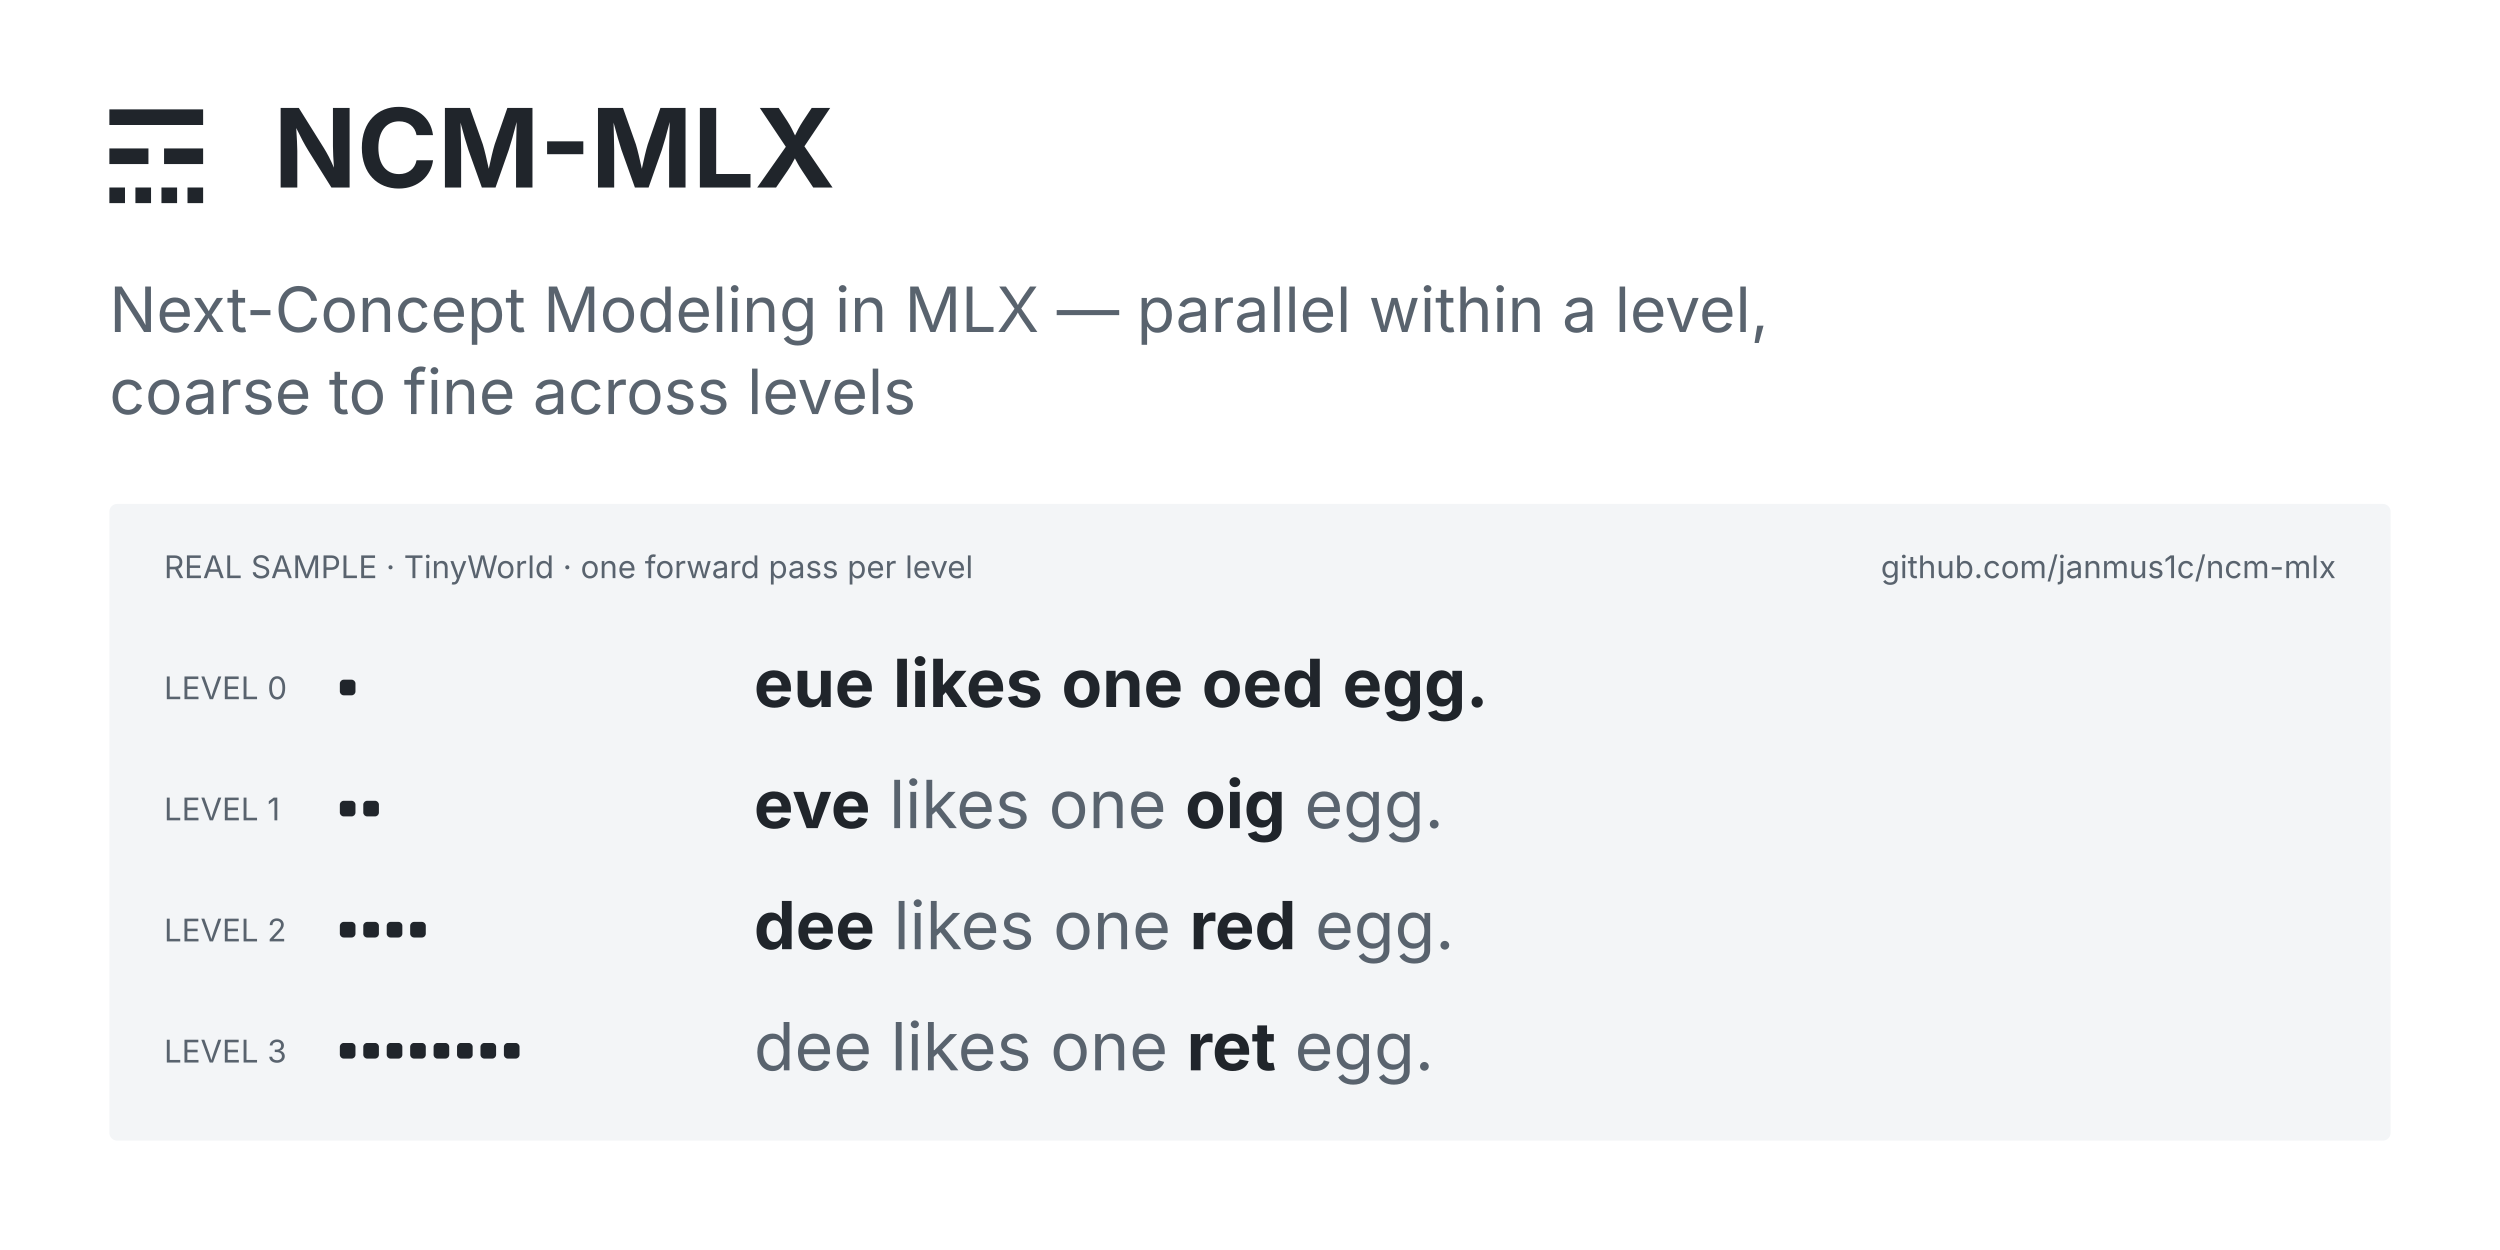
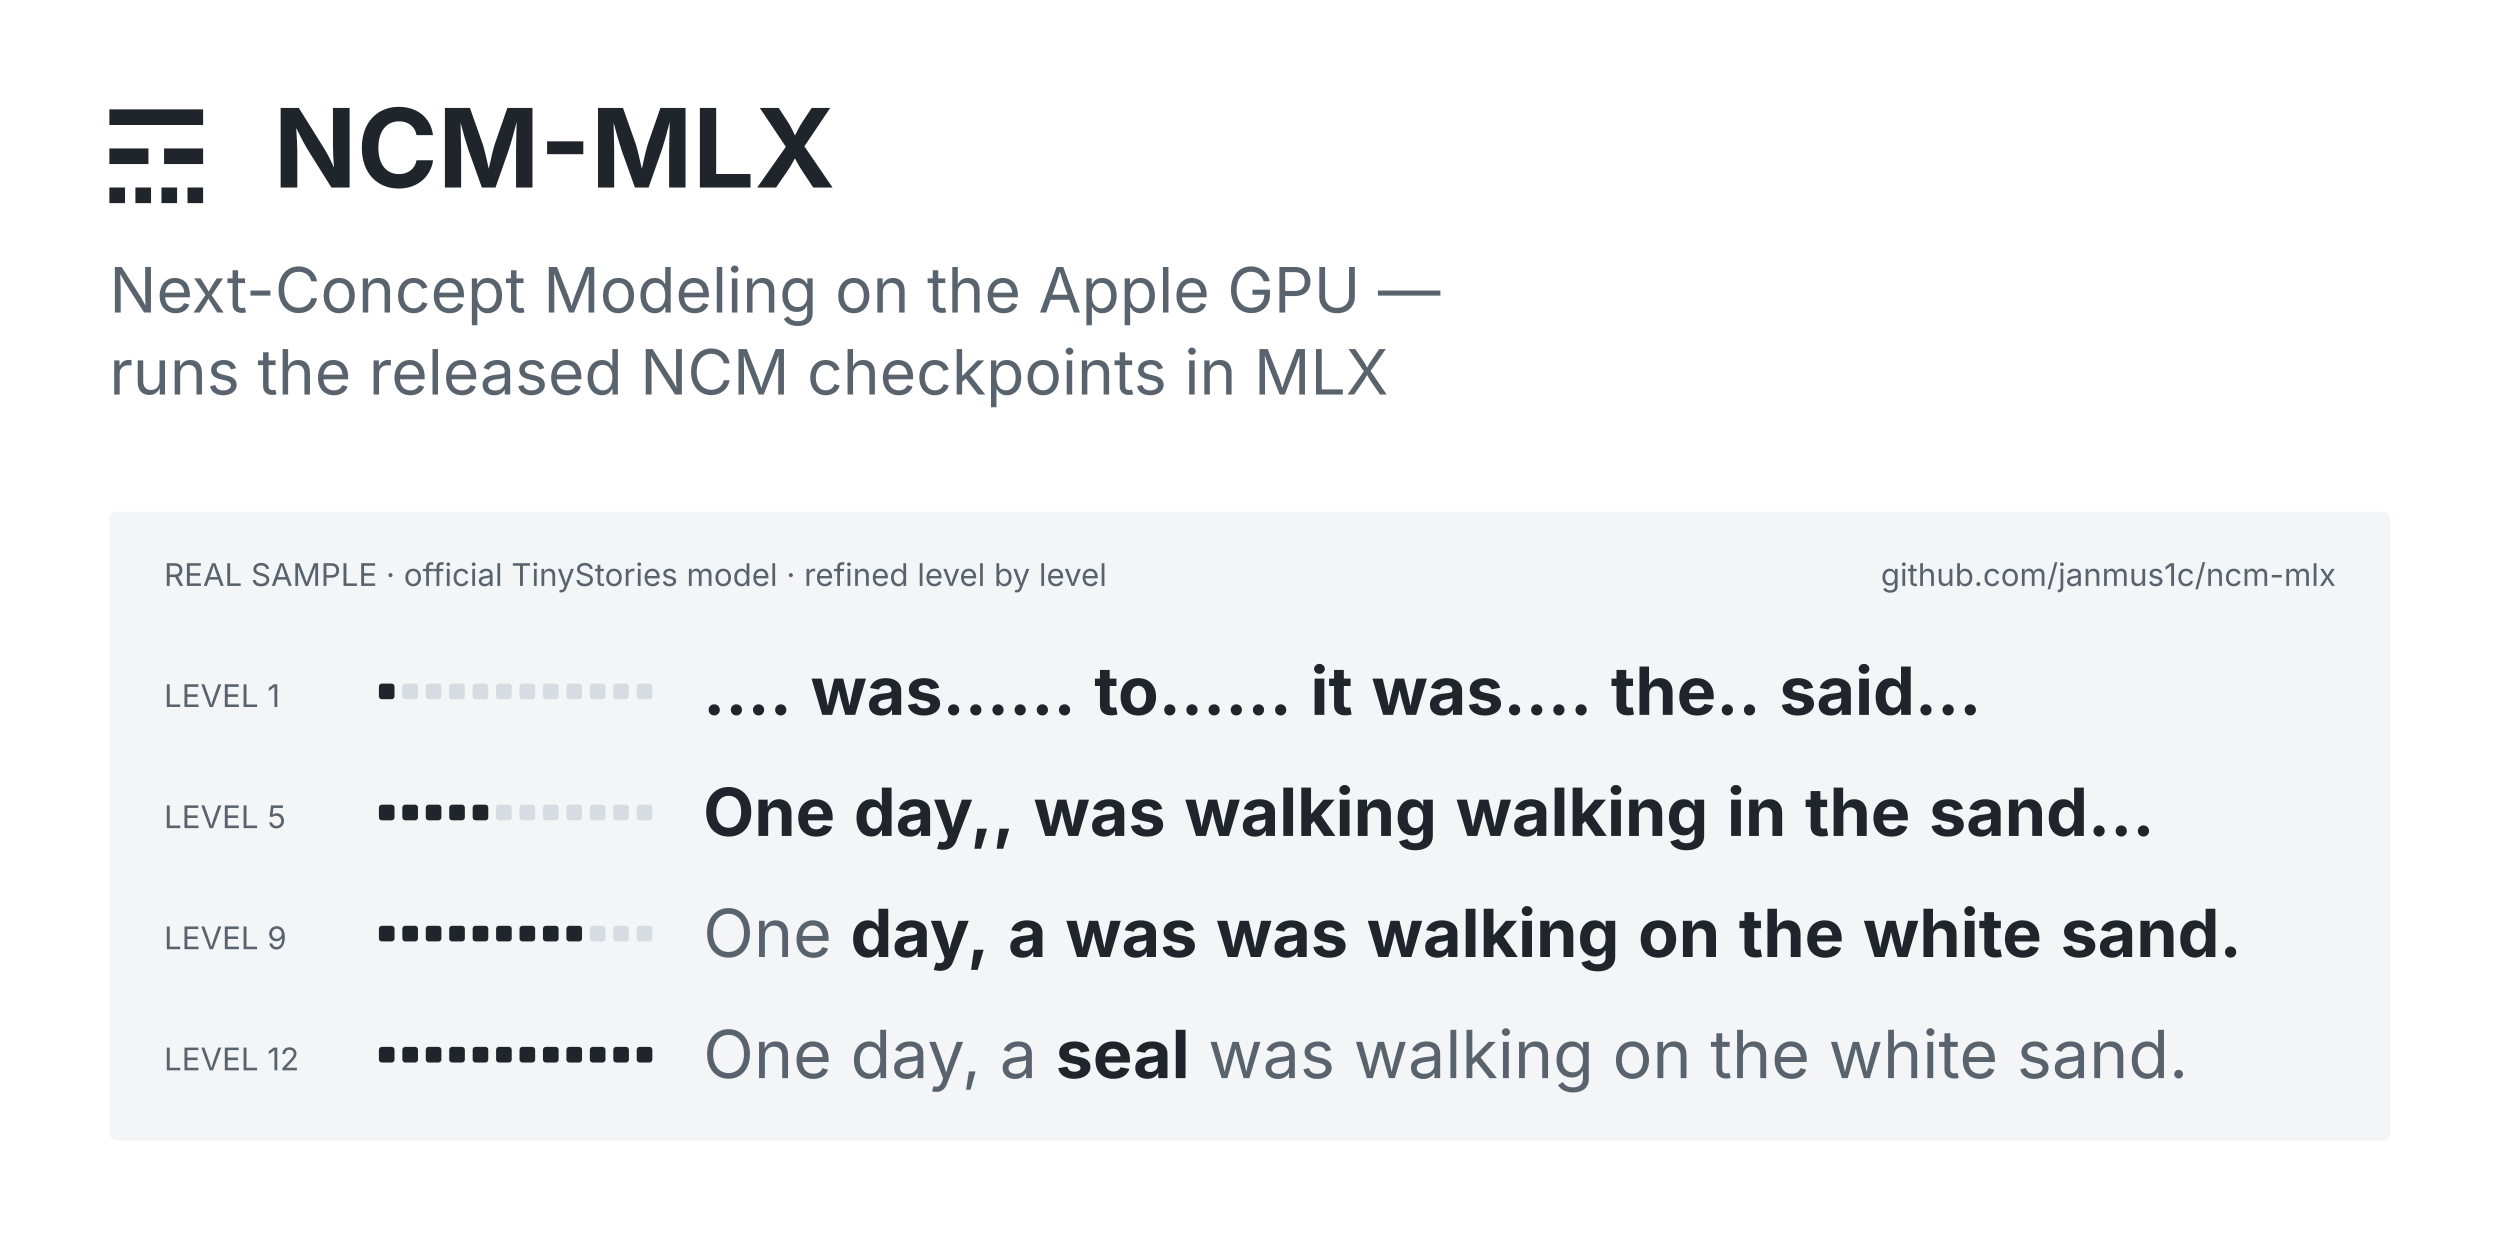
<svg xmlns="http://www.w3.org/2000/svg" viewBox="0 0 1280 640" width="1280" height="640" role="img" aria-labelledby="title description">
  <rect width="1280" height="640" fill="#ffffff" />
  <g font-family="Inter, Helvetica Neue, Arial, sans-serif" fill="#20252b">
    <g transform="translate(48 48) scale(2)">
      <path fill="#20252b" d="M4 4h24v4H4zm0 10h10v4H4zm14 0h10v4H18zM4 24h4v4H4zm6.667 0h4v4h-4zm6.666 0h4v4h-4zM24 24h4v4h-4z" />
    </g>
    <text x="140" y="96" font-size="56" font-weight="700">NCM-MLX</text>
-     <text x="56" y="170" font-size="32" fill="#59636e">Next-Concept Modeling in MLX — parallel within a level,</text>
-     <text x="56" y="212" font-size="32" fill="#59636e">coarse to fine across levels</text>
-     <rect x="56" y="258" width="1168" height="326" rx="4" fill="#f3f5f7" />
-     <text x="84" y="296" font-size="16" fill="#59636e">REAL SAMPLE · TinyWorld · one forward pass per level</text>
-     <text x="1196" y="296" font-size="16" fill="#59636e" text-anchor="end">github.com/janmus1c/ncm-mlx</text>
-     <text x="84" y="358" font-size="16" fill="#59636e">LEVEL 0</text>
-     <rect x="174" y="348" width="8" height="8" rx="2" fill="#20252b" />
-     <text x="386" y="362" font-size="34">
-       <tspan fill="#20252b" font-weight="650">eue</tspan>
-       <tspan fill="#20252b" font-weight="650">likes</tspan>
-       <tspan fill="#20252b" font-weight="650">one</tspan>
-       <tspan fill="#20252b" font-weight="650">oed</tspan>
-       <tspan fill="#20252b" font-weight="650">egg.</tspan>
+     <text x="56" y="160" font-size="32" fill="#59636e">Next-Concept Modeling on the Apple GPU —</text>
+     <text x="56" y="202" font-size="32" fill="#59636e">runs the released NCM checkpoints in MLX</text>
+     <rect x="56" y="262" width="1168" height="322" rx="4" fill="#f3f5f7" />
+     <text x="84" y="300" font-size="16" fill="#59636e">REAL SAMPLE · official TinyStories model · refined level by level</text>
+     <text x="1196" y="300" font-size="16" fill="#59636e" text-anchor="end">github.com/janmus1c/ncm-mlx</text>
+     <text x="84" y="362" font-size="16" fill="#59636e">LEVEL 1</text>
+     <rect x="194" y="350" width="8" height="8" rx="1.5" fill="#20252b" />
+     <rect x="206" y="350" width="8" height="8" rx="1.5" fill="#d6dce2" />
+     <rect x="218" y="350" width="8" height="8" rx="1.5" fill="#d6dce2" />
+     <rect x="230" y="350" width="8" height="8" rx="1.5" fill="#d6dce2" />
+     <rect x="242" y="350" width="8" height="8" rx="1.5" fill="#d6dce2" />
+     <rect x="254" y="350" width="8" height="8" rx="1.5" fill="#d6dce2" />
+     <rect x="266" y="350" width="8" height="8" rx="1.5" fill="#d6dce2" />
+     <rect x="278" y="350" width="8" height="8" rx="1.5" fill="#d6dce2" />
+     <rect x="290" y="350" width="8" height="8" rx="1.5" fill="#d6dce2" />
+     <rect x="302" y="350" width="8" height="8" rx="1.5" fill="#d6dce2" />
+     <rect x="314" y="350" width="8" height="8" rx="1.5" fill="#d6dce2" />
+     <rect x="326" y="350" width="8" height="8" rx="1.5" fill="#d6dce2" />
+     <text x="360" y="366" font-size="34">
+       <tspan fill="#20252b" font-weight="650">....</tspan>
+       <tspan fill="#20252b" font-weight="650">was......</tspan>
+       <tspan fill="#20252b" font-weight="650">to......</tspan>
+       <tspan fill="#20252b" font-weight="650">it</tspan>
+       <tspan fill="#20252b" font-weight="650">was....</tspan>
+       <tspan fill="#20252b" font-weight="650">the..</tspan>
+       <tspan fill="#20252b" font-weight="650">said…</tspan>
    </text>
-     <text x="84" y="420" font-size="16" fill="#59636e">LEVEL 1</text>
-     <rect x="174" y="410" width="8" height="8" rx="2" fill="#20252b" />
-     <rect x="186" y="410" width="8" height="8" rx="2" fill="#20252b" />
-     <text x="386" y="424" font-size="34">
-       <tspan fill="#20252b" font-weight="650">eve</tspan>
-       <tspan fill="#59636e" font-weight="400">likes</tspan>
-       <tspan fill="#59636e" font-weight="400">one</tspan>
-       <tspan fill="#20252b" font-weight="650">oig</tspan>
-       <tspan fill="#59636e" font-weight="400">egg.</tspan>
+     <text x="84" y="424" font-size="16" fill="#59636e">LEVEL 5</text>
+     <rect x="194" y="412" width="8" height="8" rx="1.5" fill="#20252b" />
+     <rect x="206" y="412" width="8" height="8" rx="1.5" fill="#20252b" />
+     <rect x="218" y="412" width="8" height="8" rx="1.5" fill="#20252b" />
+     <rect x="230" y="412" width="8" height="8" rx="1.5" fill="#20252b" />
+     <rect x="242" y="412" width="8" height="8" rx="1.5" fill="#20252b" />
+     <rect x="254" y="412" width="8" height="8" rx="1.5" fill="#d6dce2" />
+     <rect x="266" y="412" width="8" height="8" rx="1.5" fill="#d6dce2" />
+     <rect x="278" y="412" width="8" height="8" rx="1.5" fill="#d6dce2" />
+     <rect x="290" y="412" width="8" height="8" rx="1.5" fill="#d6dce2" />
+     <rect x="302" y="412" width="8" height="8" rx="1.5" fill="#d6dce2" />
+     <rect x="314" y="412" width="8" height="8" rx="1.5" fill="#d6dce2" />
+     <rect x="326" y="412" width="8" height="8" rx="1.5" fill="#d6dce2" />
+     <text x="360" y="428" font-size="34">
+       <tspan fill="#20252b" font-weight="650">One</tspan>
+       <tspan fill="#20252b" font-weight="650">day,,</tspan>
+       <tspan fill="#20252b" font-weight="650">was</tspan>
+       <tspan fill="#20252b" font-weight="650">walking</tspan>
+       <tspan fill="#20252b" font-weight="650">walking</tspan>
+       <tspan fill="#20252b" font-weight="650">in</tspan>
+       <tspan fill="#20252b" font-weight="650">the</tspan>
+       <tspan fill="#20252b" font-weight="650">sand...</tspan>
    </text>
-     <text x="84" y="482" font-size="16" fill="#59636e">LEVEL 2</text>
-     <rect x="174" y="472" width="8" height="8" rx="2" fill="#20252b" />
-     <rect x="186" y="472" width="8" height="8" rx="2" fill="#20252b" />
-     <rect x="198" y="472" width="8" height="8" rx="2" fill="#20252b" />
-     <rect x="210" y="472" width="8" height="8" rx="2" fill="#20252b" />
-     <text x="386" y="486" font-size="34">
-       <tspan fill="#20252b" font-weight="650">dee</tspan>
-       <tspan fill="#59636e" font-weight="400">likes</tspan>
-       <tspan fill="#59636e" font-weight="400">one</tspan>
-       <tspan fill="#20252b" font-weight="650">red</tspan>
-       <tspan fill="#59636e" font-weight="400">egg.</tspan>
+     <text x="84" y="486" font-size="16" fill="#59636e">LEVEL 9</text>
+     <rect x="194" y="474" width="8" height="8" rx="1.5" fill="#20252b" />
+     <rect x="206" y="474" width="8" height="8" rx="1.5" fill="#20252b" />
+     <rect x="218" y="474" width="8" height="8" rx="1.5" fill="#20252b" />
+     <rect x="230" y="474" width="8" height="8" rx="1.5" fill="#20252b" />
+     <rect x="242" y="474" width="8" height="8" rx="1.5" fill="#20252b" />
+     <rect x="254" y="474" width="8" height="8" rx="1.5" fill="#20252b" />
+     <rect x="266" y="474" width="8" height="8" rx="1.5" fill="#20252b" />
+     <rect x="278" y="474" width="8" height="8" rx="1.5" fill="#20252b" />
+     <rect x="290" y="474" width="8" height="8" rx="1.5" fill="#20252b" />
+     <rect x="302" y="474" width="8" height="8" rx="1.5" fill="#d6dce2" />
+     <rect x="314" y="474" width="8" height="8" rx="1.5" fill="#d6dce2" />
+     <rect x="326" y="474" width="8" height="8" rx="1.5" fill="#d6dce2" />
+     <text x="360" y="490" font-size="34">
+       <tspan fill="#59636e" font-weight="400">One</tspan>
+       <tspan fill="#20252b" font-weight="650">day,</tspan>
+       <tspan fill="#20252b" font-weight="650">a</tspan>
+       <tspan fill="#20252b" font-weight="650">was</tspan>
+       <tspan fill="#20252b" font-weight="650">was</tspan>
+       <tspan fill="#20252b" font-weight="650">walking</tspan>
+       <tspan fill="#20252b" font-weight="650">on</tspan>
+       <tspan fill="#20252b" font-weight="650">the</tspan>
+       <tspan fill="#20252b" font-weight="650">white</tspan>
+       <tspan fill="#20252b" font-weight="650">sand.</tspan>
    </text>
-     <text x="84" y="544" font-size="16" fill="#59636e">LEVEL 3</text>
-     <rect x="174" y="534" width="8" height="8" rx="2" fill="#20252b" />
-     <rect x="186" y="534" width="8" height="8" rx="2" fill="#20252b" />
-     <rect x="198" y="534" width="8" height="8" rx="2" fill="#20252b" />
-     <rect x="210" y="534" width="8" height="8" rx="2" fill="#20252b" />
-     <rect x="222" y="534" width="8" height="8" rx="2" fill="#20252b" />
-     <rect x="234" y="534" width="8" height="8" rx="2" fill="#20252b" />
-     <rect x="246" y="534" width="8" height="8" rx="2" fill="#20252b" />
-     <rect x="258" y="534" width="8" height="8" rx="2" fill="#20252b" />
-     <text x="386" y="548" font-size="34">
-       <tspan fill="#59636e" font-weight="400">dee</tspan>
-       <tspan fill="#59636e" font-weight="400">likes</tspan>
-       <tspan fill="#59636e" font-weight="400">one</tspan>
-       <tspan fill="#20252b" font-weight="650">ret</tspan>
-       <tspan fill="#59636e" font-weight="400">egg.</tspan>
+     <text x="84" y="548" font-size="16" fill="#59636e">LEVEL 12</text>
+     <rect x="194" y="536" width="8" height="8" rx="1.5" fill="#20252b" />
+     <rect x="206" y="536" width="8" height="8" rx="1.5" fill="#20252b" />
+     <rect x="218" y="536" width="8" height="8" rx="1.5" fill="#20252b" />
+     <rect x="230" y="536" width="8" height="8" rx="1.5" fill="#20252b" />
+     <rect x="242" y="536" width="8" height="8" rx="1.5" fill="#20252b" />
+     <rect x="254" y="536" width="8" height="8" rx="1.5" fill="#20252b" />
+     <rect x="266" y="536" width="8" height="8" rx="1.5" fill="#20252b" />
+     <rect x="278" y="536" width="8" height="8" rx="1.5" fill="#20252b" />
+     <rect x="290" y="536" width="8" height="8" rx="1.5" fill="#20252b" />
+     <rect x="302" y="536" width="8" height="8" rx="1.5" fill="#20252b" />
+     <rect x="314" y="536" width="8" height="8" rx="1.5" fill="#20252b" />
+     <rect x="326" y="536" width="8" height="8" rx="1.5" fill="#20252b" />
+     <text x="360" y="552" font-size="34">
+       <tspan fill="#59636e" font-weight="400">One</tspan>
+       <tspan fill="#59636e" font-weight="400">day,</tspan>
+       <tspan fill="#59636e" font-weight="400">a</tspan>
+       <tspan fill="#20252b" font-weight="650">seal</tspan>
+       <tspan fill="#59636e" font-weight="400">was</tspan>
+       <tspan fill="#59636e" font-weight="400">walking</tspan>
+       <tspan fill="#59636e" font-weight="400">on</tspan>
+       <tspan fill="#59636e" font-weight="400">the</tspan>
+       <tspan fill="#59636e" font-weight="400">white</tspan>
+       <tspan fill="#59636e" font-weight="400">sand.</tspan>
    </text>
  </g>
</svg>
